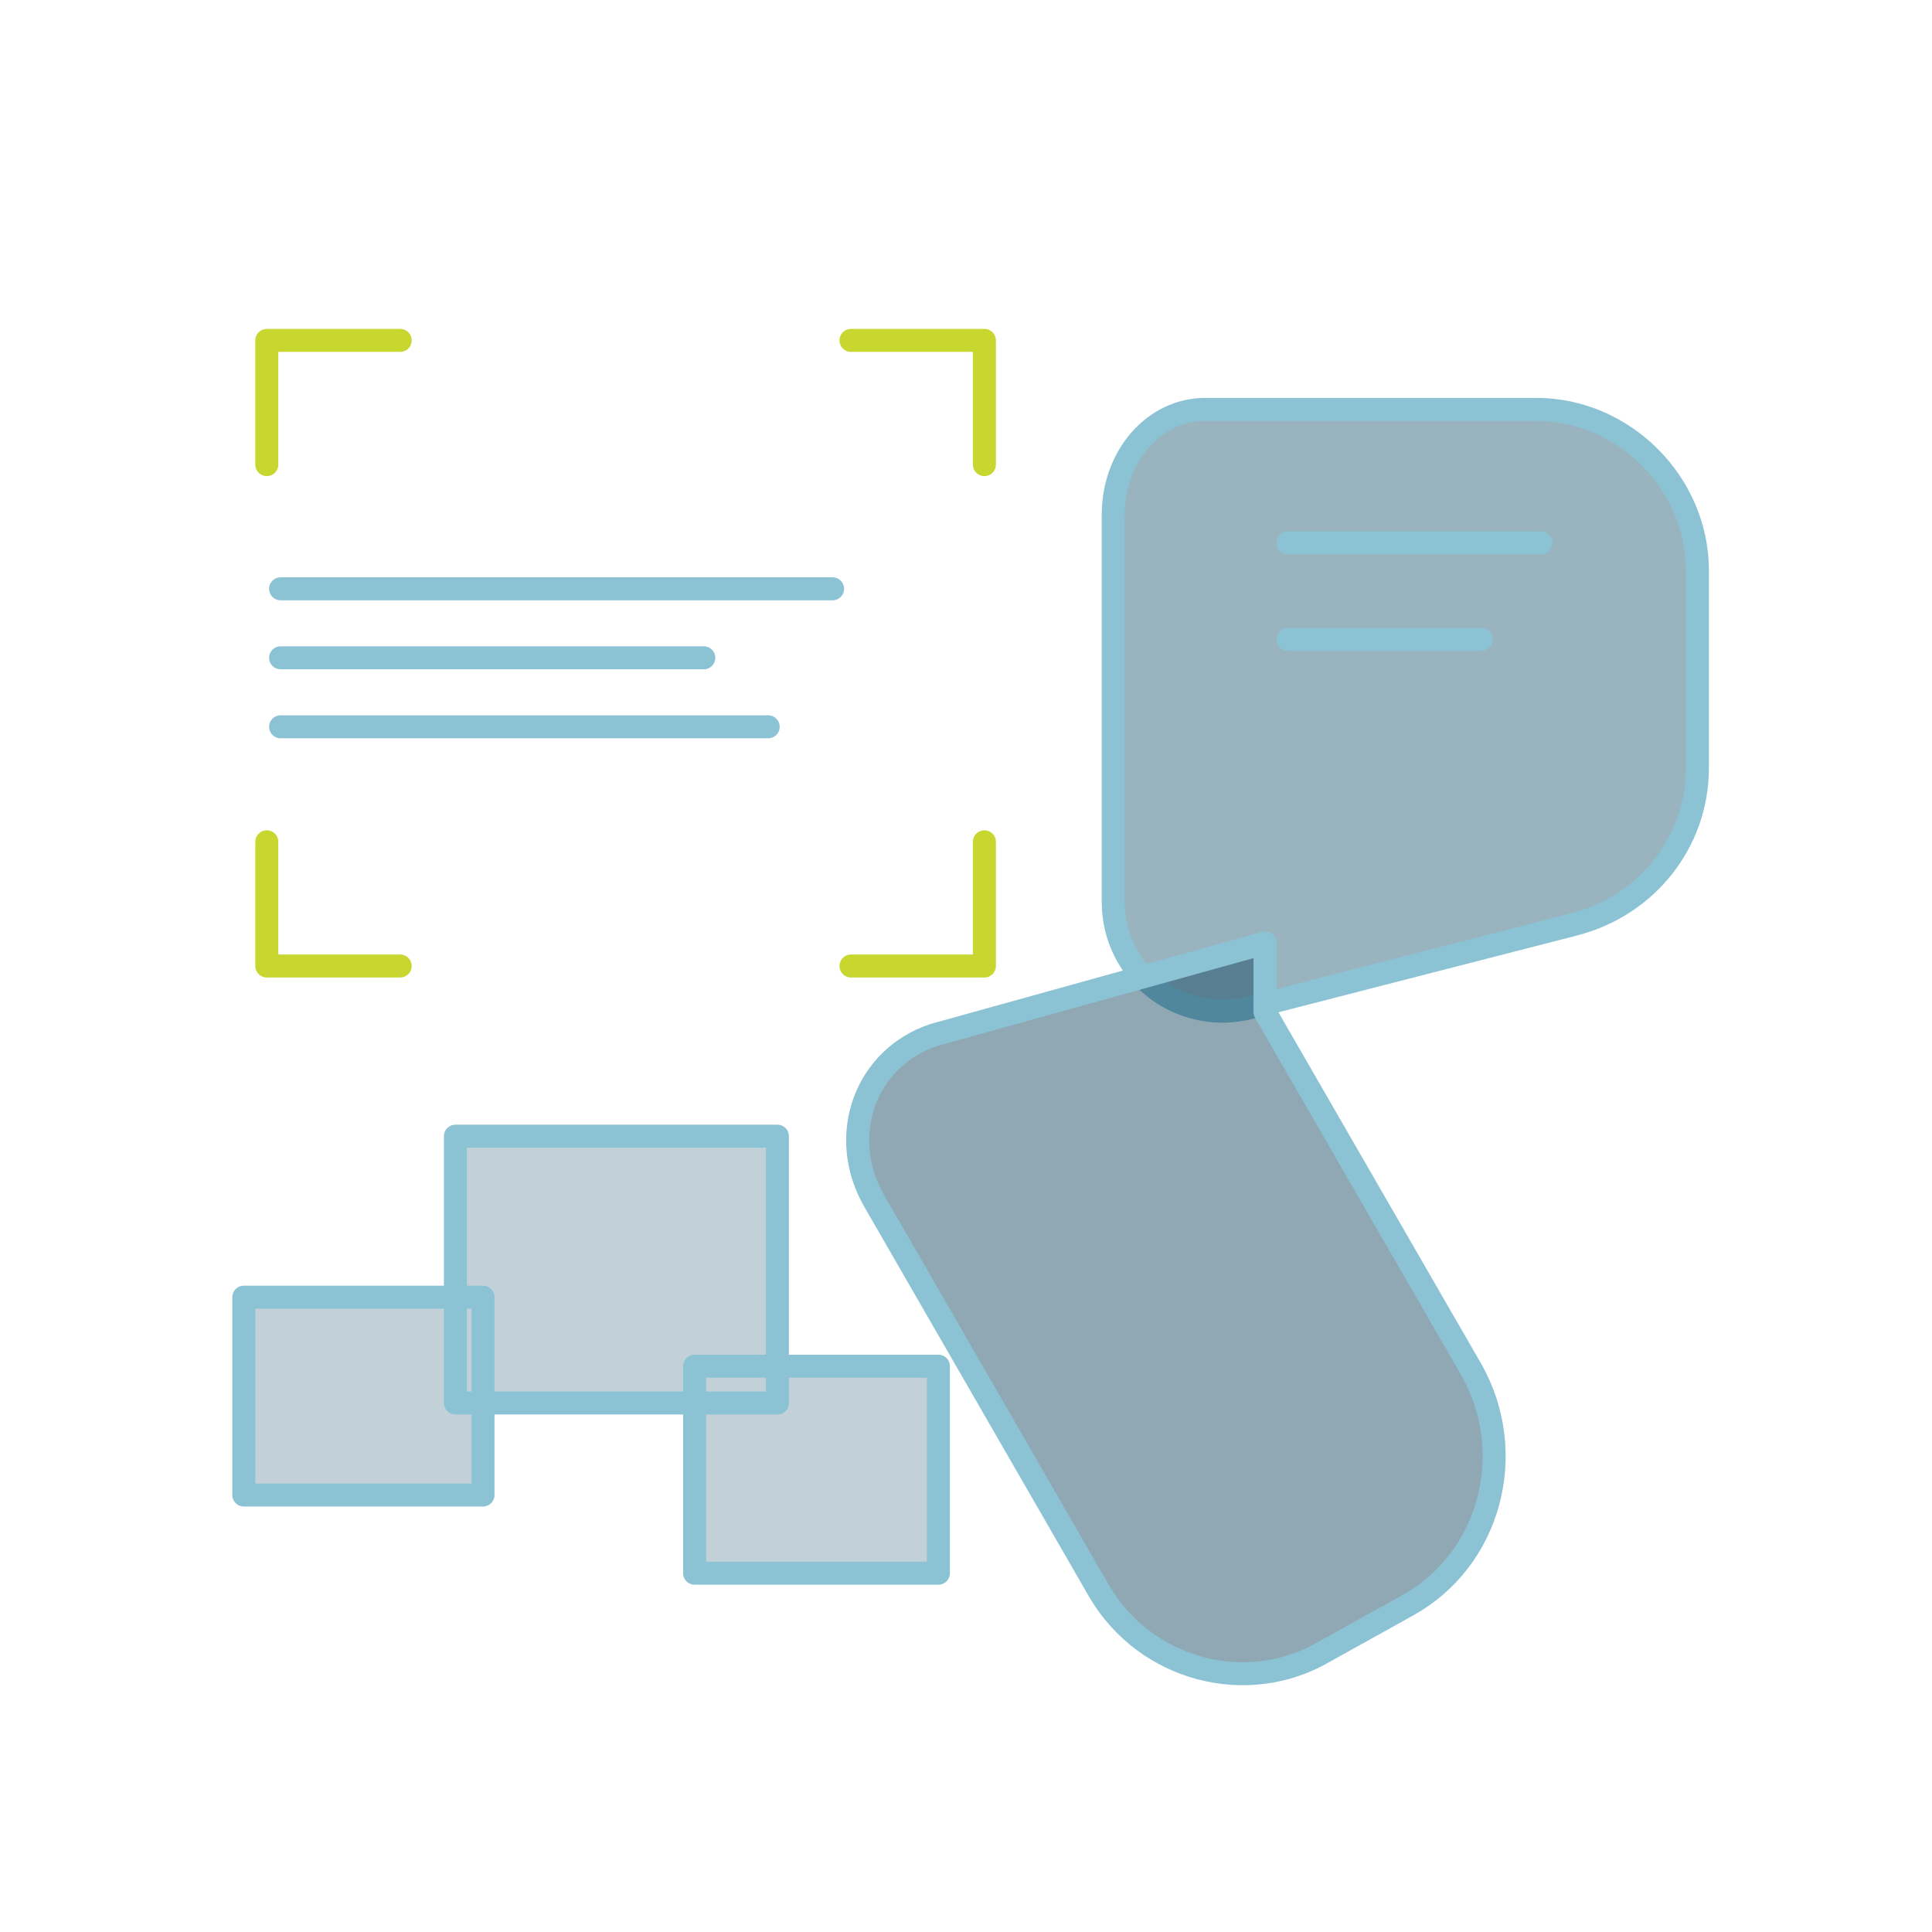
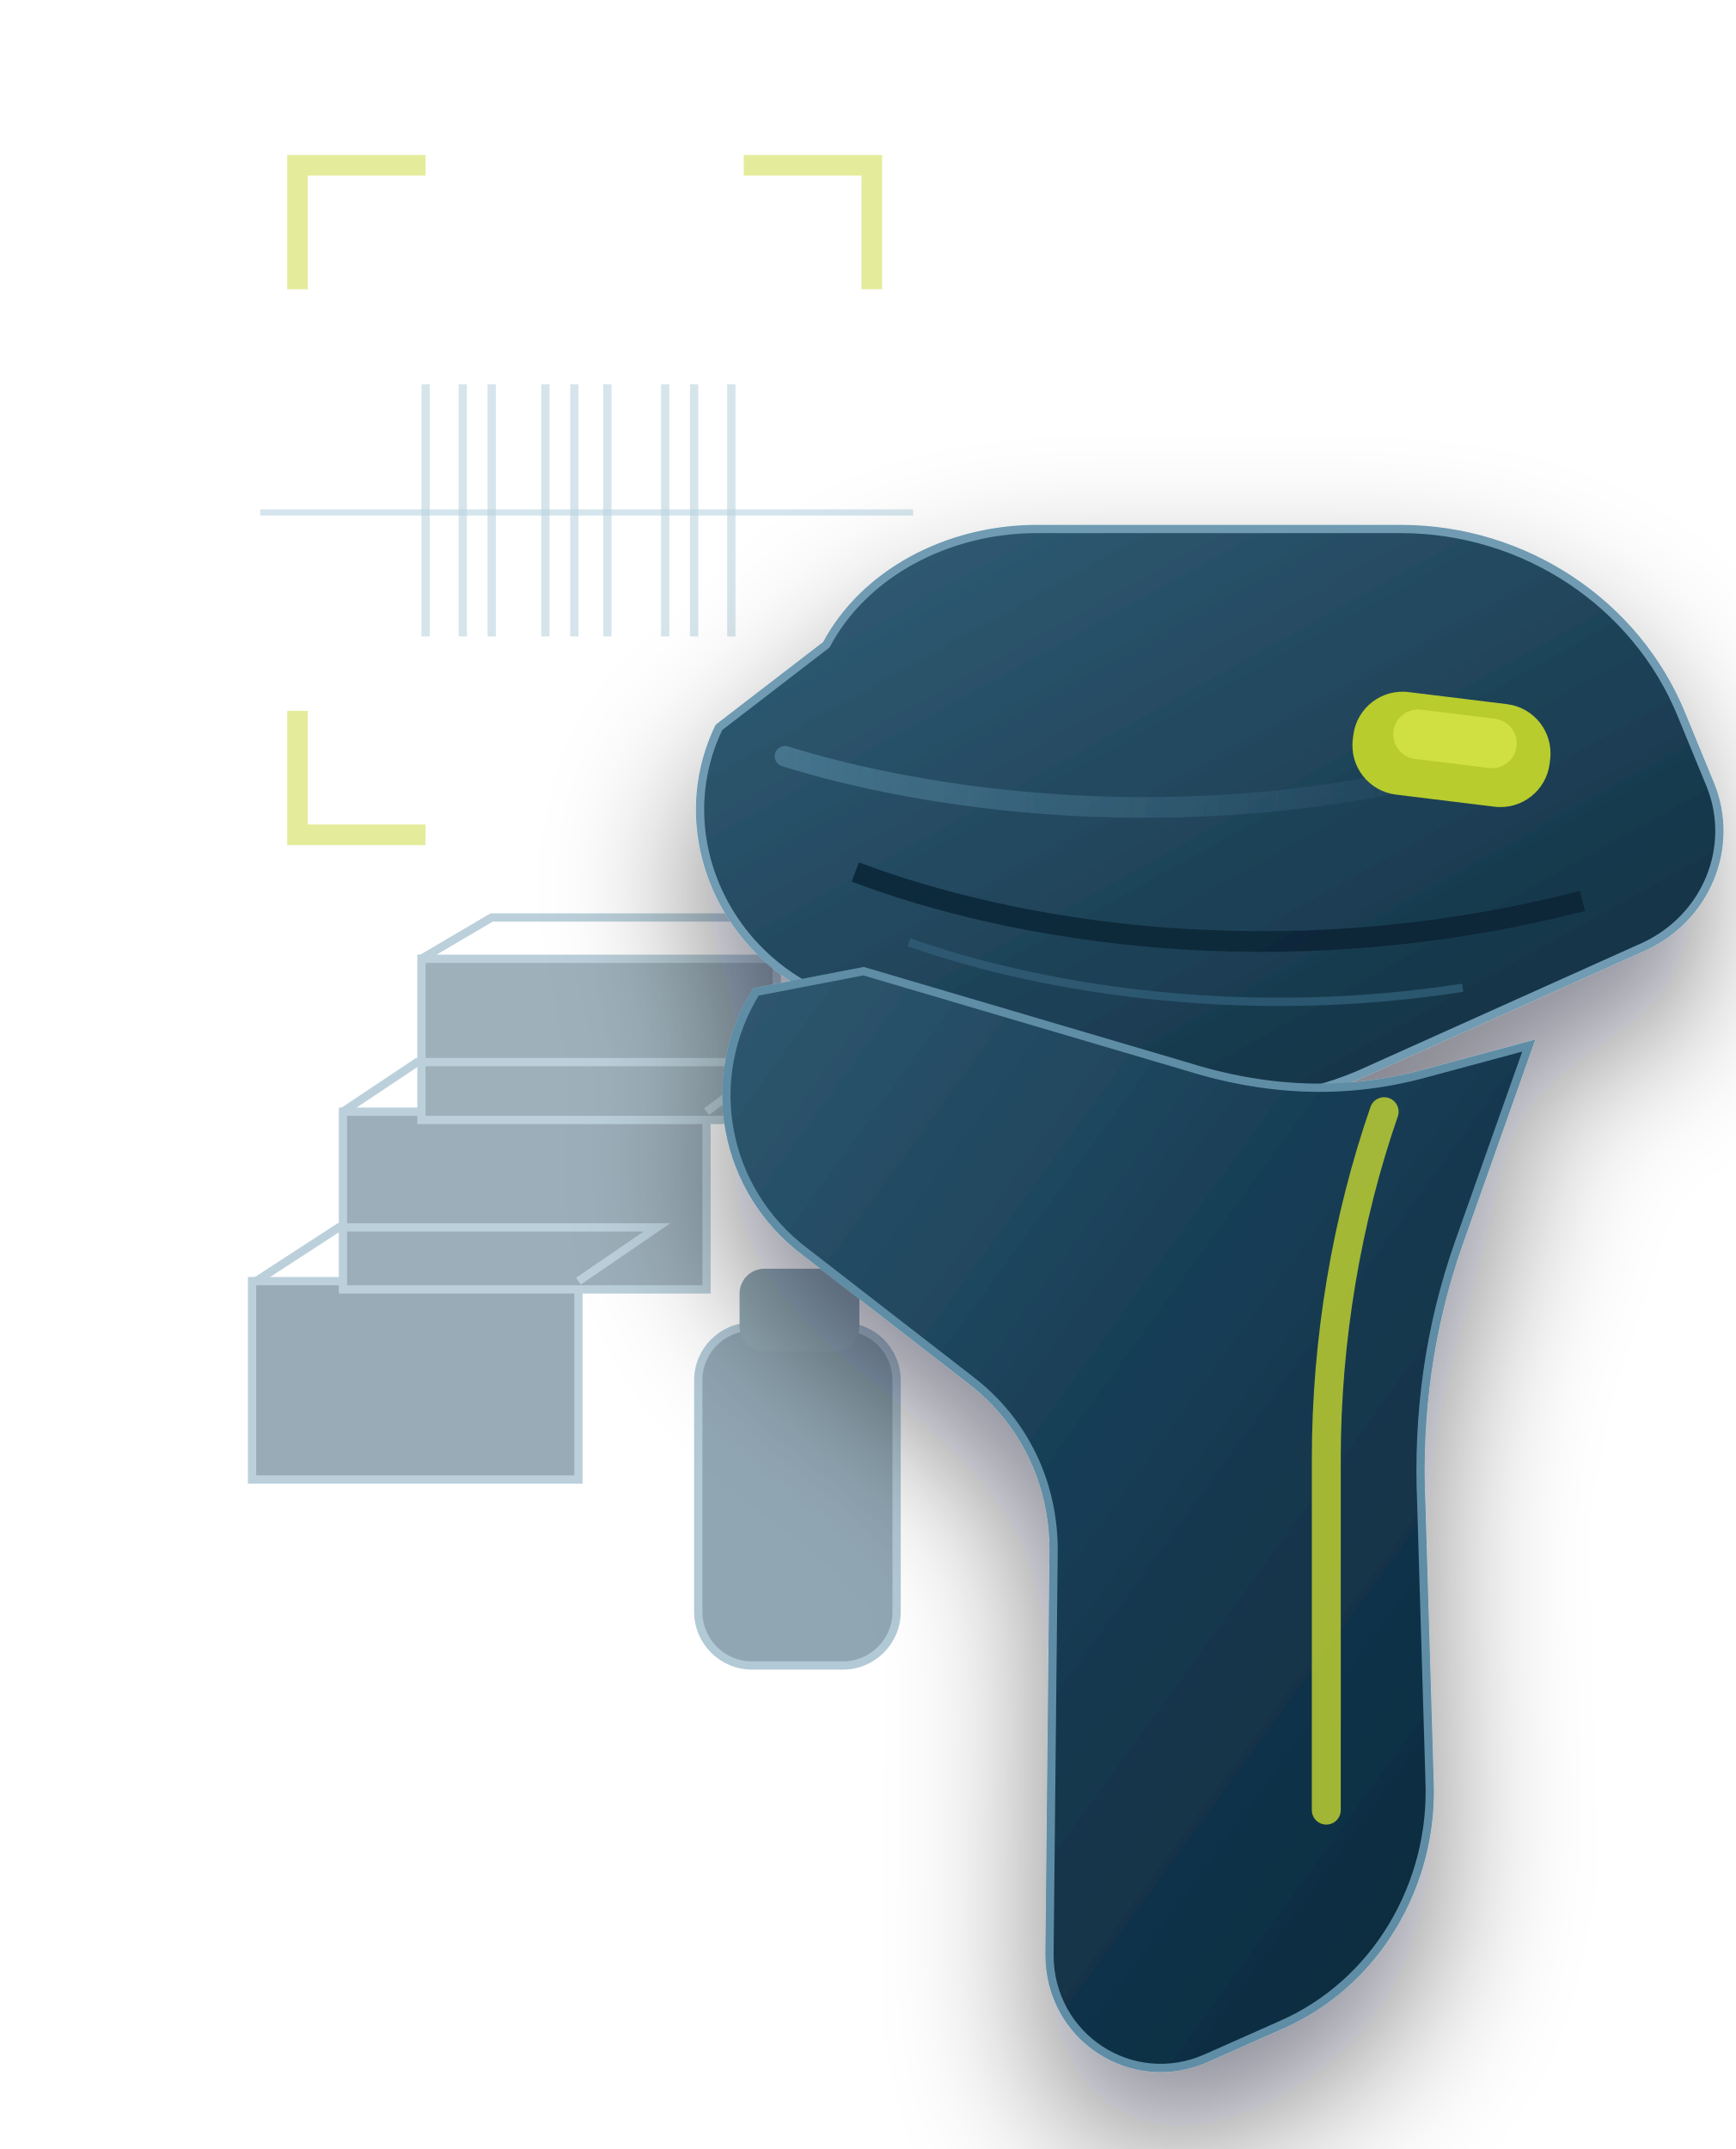
- <svg xmlns="http://www.w3.org/2000/svg" viewBox="0 0 420 420" fill="none">
-   <g stroke="#8bc3d5" stroke-width="5" stroke-linecap="round" stroke-linejoin="round">
-     <path d="M262 89h72c19 0 35 16 35 35v43c0 16-11 30-27 34l-70 18c-15 4-30-7-30-23v-84c0-13 9-23 20-23z" fill="#0d4a67" fill-opacity=".42" />
-     <path d="m275 220 45 78c10 18 4 41-14 51l-18 10c-17 10-39 4-49-13l-49-85c-8-14-2-31 13-36l72-20z" fill="#0a3f59" fill-opacity=".45" />
-     <path d="M280 118h55M280 139h42" />
-     <path d="M99 247h70v58H99zM53 282h52v43H53zM151 297h53v45h-53z" fill="#0d4a67" fill-opacity=".25" />
-     <path d="M61 128h120M61 143h92M61 158h106" />
-     <path d="M58 101v-27h29M185 74h29v27M58 183v27h29M185 210h29v-27" stroke="#c7d72f" />
+ <svg xmlns="http://www.w3.org/2000/svg" viewBox="0 0 420 520" fill="none">
+   <defs>
+     <linearGradient id="body" x1="0" y1="0" x2="1" y2="1">
+       <stop offset="0" stop-color="#2f5870" />
+       <stop offset=".45" stop-color="#173d55" />
+       <stop offset="1" stop-color="#0a2638" />
+     </linearGradient>
+     <linearGradient id="body2" x1="0" y1="0" x2="1" y2="1">
+       <stop offset="0" stop-color="#335f79" />
+       <stop offset="1" stop-color="#0d2b3d" />
+     </linearGradient>
+     <linearGradient id="shine" x1="0" y1="0" x2="1" y2="0">
+       <stop offset="0" stop-color="#70a9c5" stop-opacity=".55" />
+       <stop offset="1" stop-color="#70a9c5" stop-opacity="0" />
+     </linearGradient>
+     <filter id="shadow" x="-40%" y="-40%" width="180%" height="180%">
+       <feDropShadow dx="0" dy="18" stdDeviation="18" flood-color="#00121f" flood-opacity=".48" />
+     </filter>
+   </defs>
+   <g opacity=".48">
+     <path d="M72 70v-30h31M180 40h31v30M72 172v30h31M180 202h31v-30" stroke="#c7d72f" stroke-width="5" />
+     <g stroke="#4383a1" stroke-width="2" opacity=".45">
+       <path d="M103 93v61M112 93v61M119 93v61M132 93v61M139 93v61M147 93v61M161 93v61M168 93v61M177 93v61" />
+     </g>
+     <path d="M63 124h158" stroke="#6aa5bf" stroke-width="1.5" opacity=".6" />
+   </g>
+   <g opacity=".42" stroke="#5e8fa9" stroke-width="2">
+     <path d="M61 310h79v48H61z" fill="#0d3850" />
+     <path d="M83 269h88v43H83z" fill="#123f57" />
+     <path d="M102 232h86v39h-86z" fill="#17465e" />
+     <path d="M62 310l20-13h77l-19 13M83 269l18-12h86l-16 12M102 232l17-10h84l-15 10" />
+   </g>
+   <g opacity=".48">
+     <rect x="169" y="321" width="48" height="82" rx="13" fill="#16455e" stroke="#5e8fa9" stroke-width="2" />
+     <rect x="179" y="307" width="29" height="20" rx="6" fill="#204f67" />
+   </g>
+   <g filter="url(#shadow)" transform="translate(120 132)">
+     <path d="M80 24c9-17 29-28 51-28h88c30 0 57 18 68 45l7 17c6 15-1 32-16 39l-69 31c-14 6-30 8-45 4l-78-21c-29-8-45-40-32-67z" fill="url(#body2)" stroke="#6f9bb2" stroke-width="2" />
+     <path d="M70 51c32 10 96 21 167 2" stroke="url(#shine)" stroke-width="5" stroke-linecap="round" opacity=".7" />
+     <path d="M89 103l78 23c19 6 38 7 57 2l26-7-17 48c-7 20-10 41-9 63l2 67c1 25-13 49-36 59l-18 8c-18 8-38-5-38-25l1-98c0-16-7-31-20-41l-40-31c-20-15-25-42-12-63z" fill="url(#body)" stroke="#5f8da6" stroke-width="2" />
+     <path d="M215 137c-9 26-14 55-14 84v85" stroke="#c7d72f" stroke-width="7" stroke-linecap="round" opacity=".8" />
+     <rect x="209" y="34" width="48" height="25" rx="12" transform="rotate(7 209 34)" fill="#b8cc2e" />
+     <rect x="218" y="39" width="30" height="12" rx="6" transform="rotate(7 218 39)" fill="#d8e74a" opacity=".75" />
+     <path d="M87 79c37 14 102 26 176 7" stroke="#0a2231" stroke-width="5" opacity=".75" />
+     <path d="M100 96c34 12 83 19 134 11" stroke="#315e77" stroke-width="2" opacity=".8" />
  </g>
</svg>
